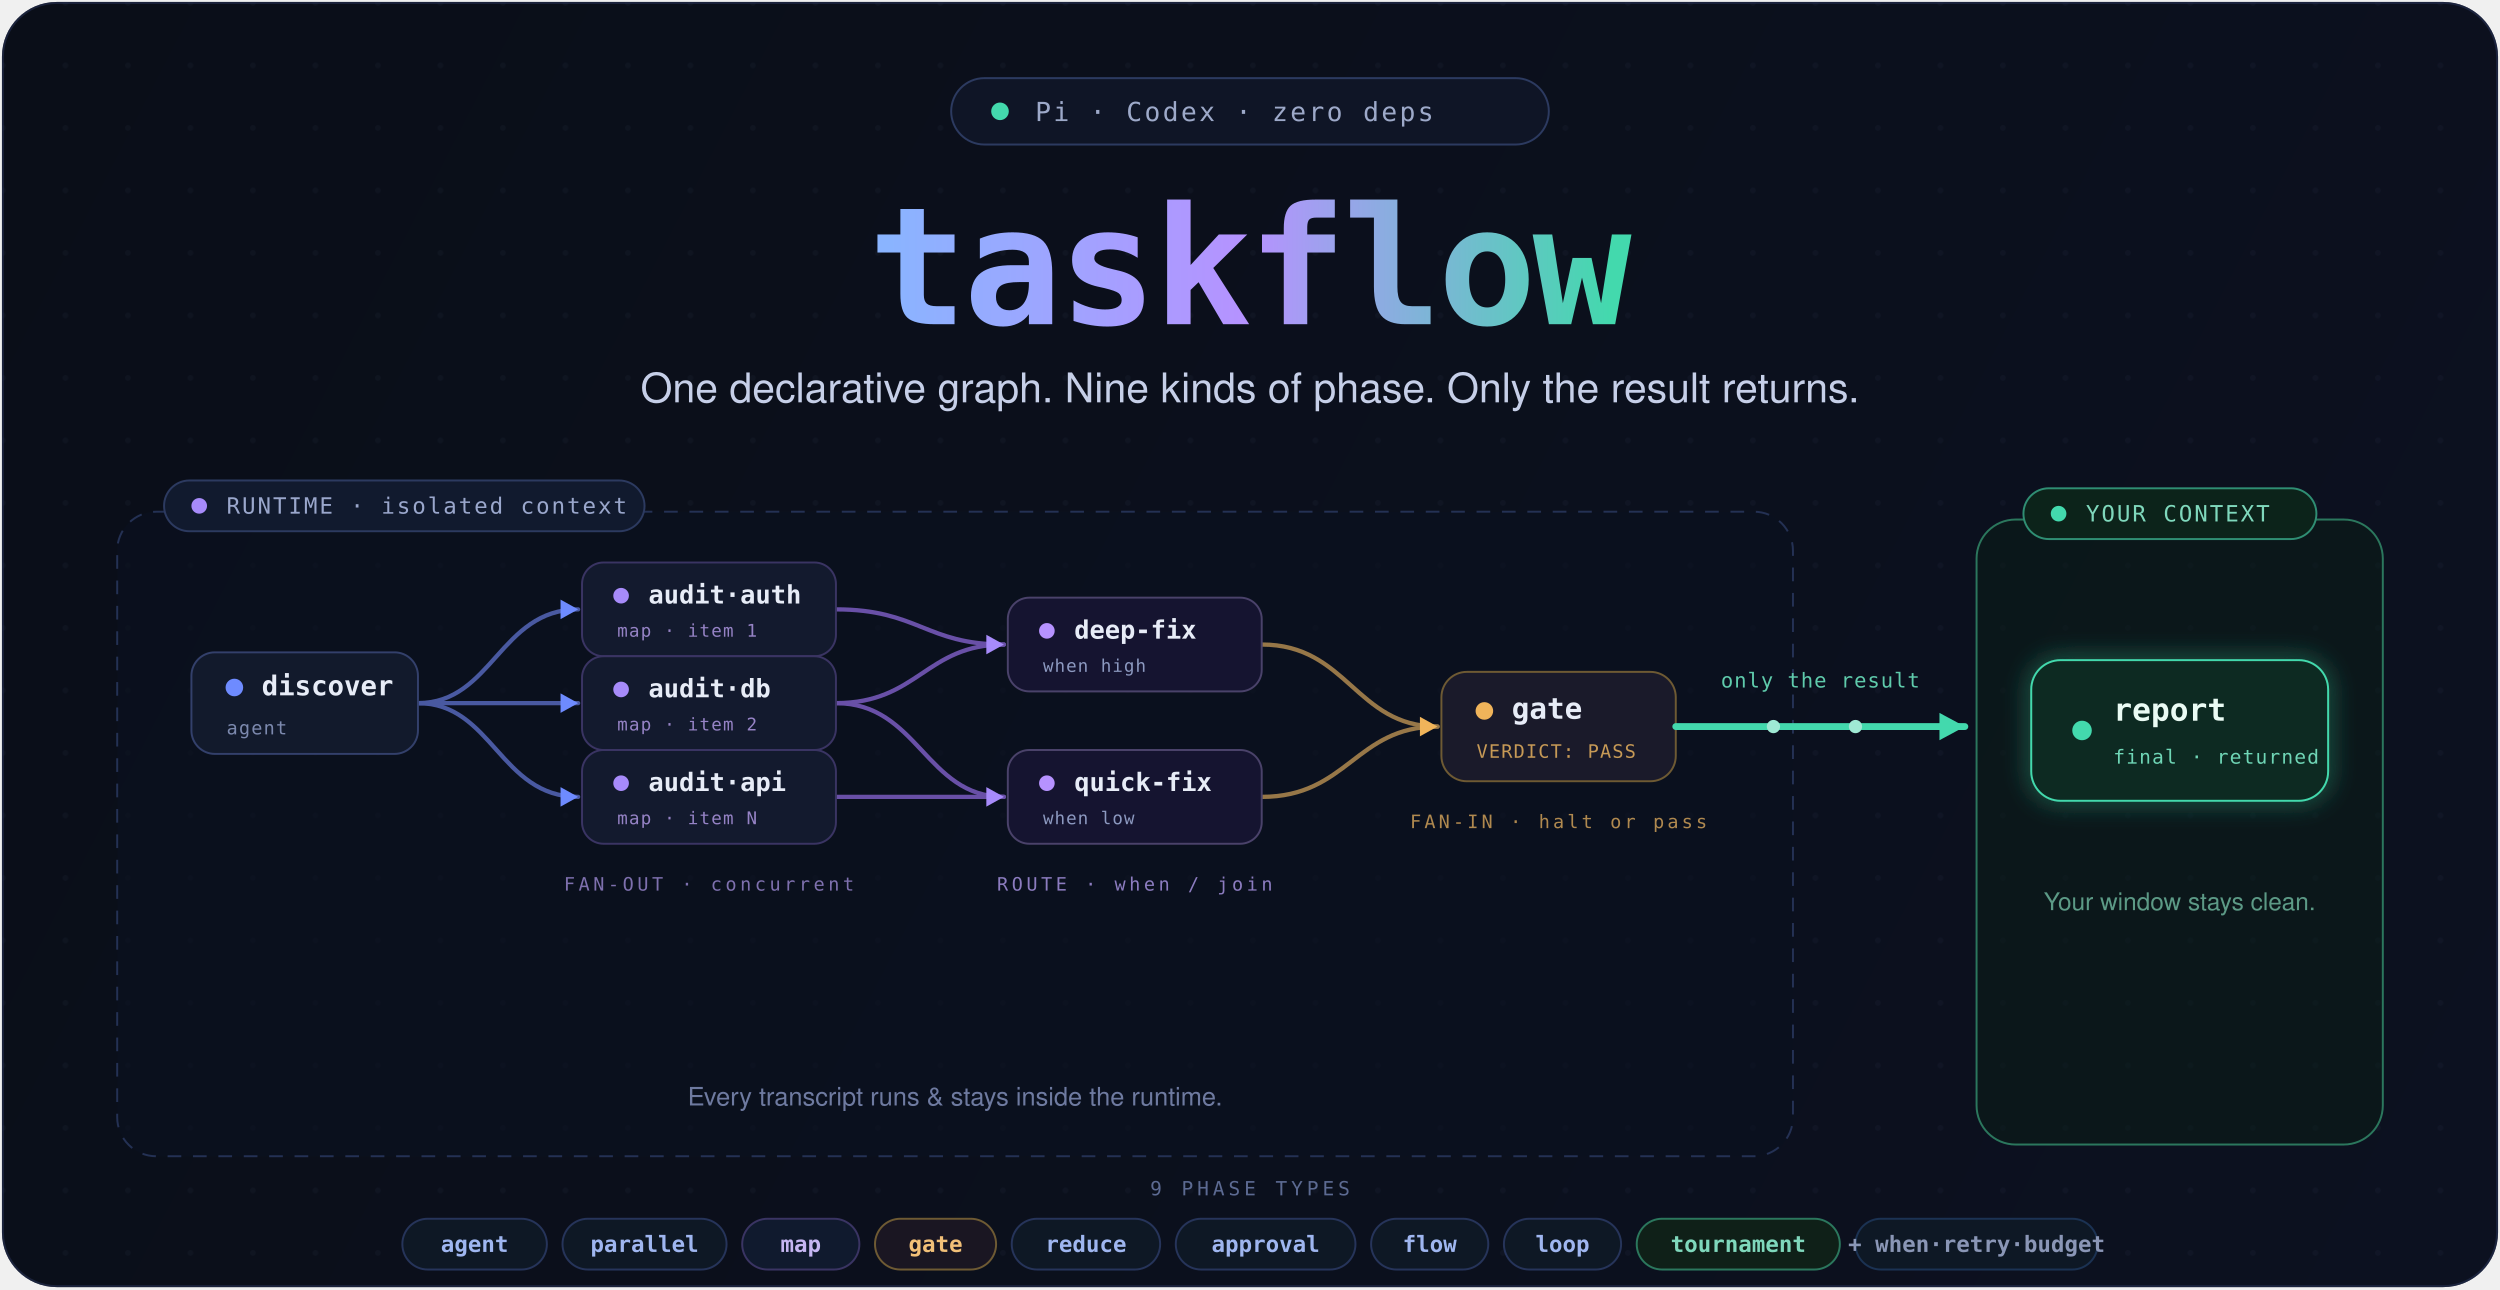
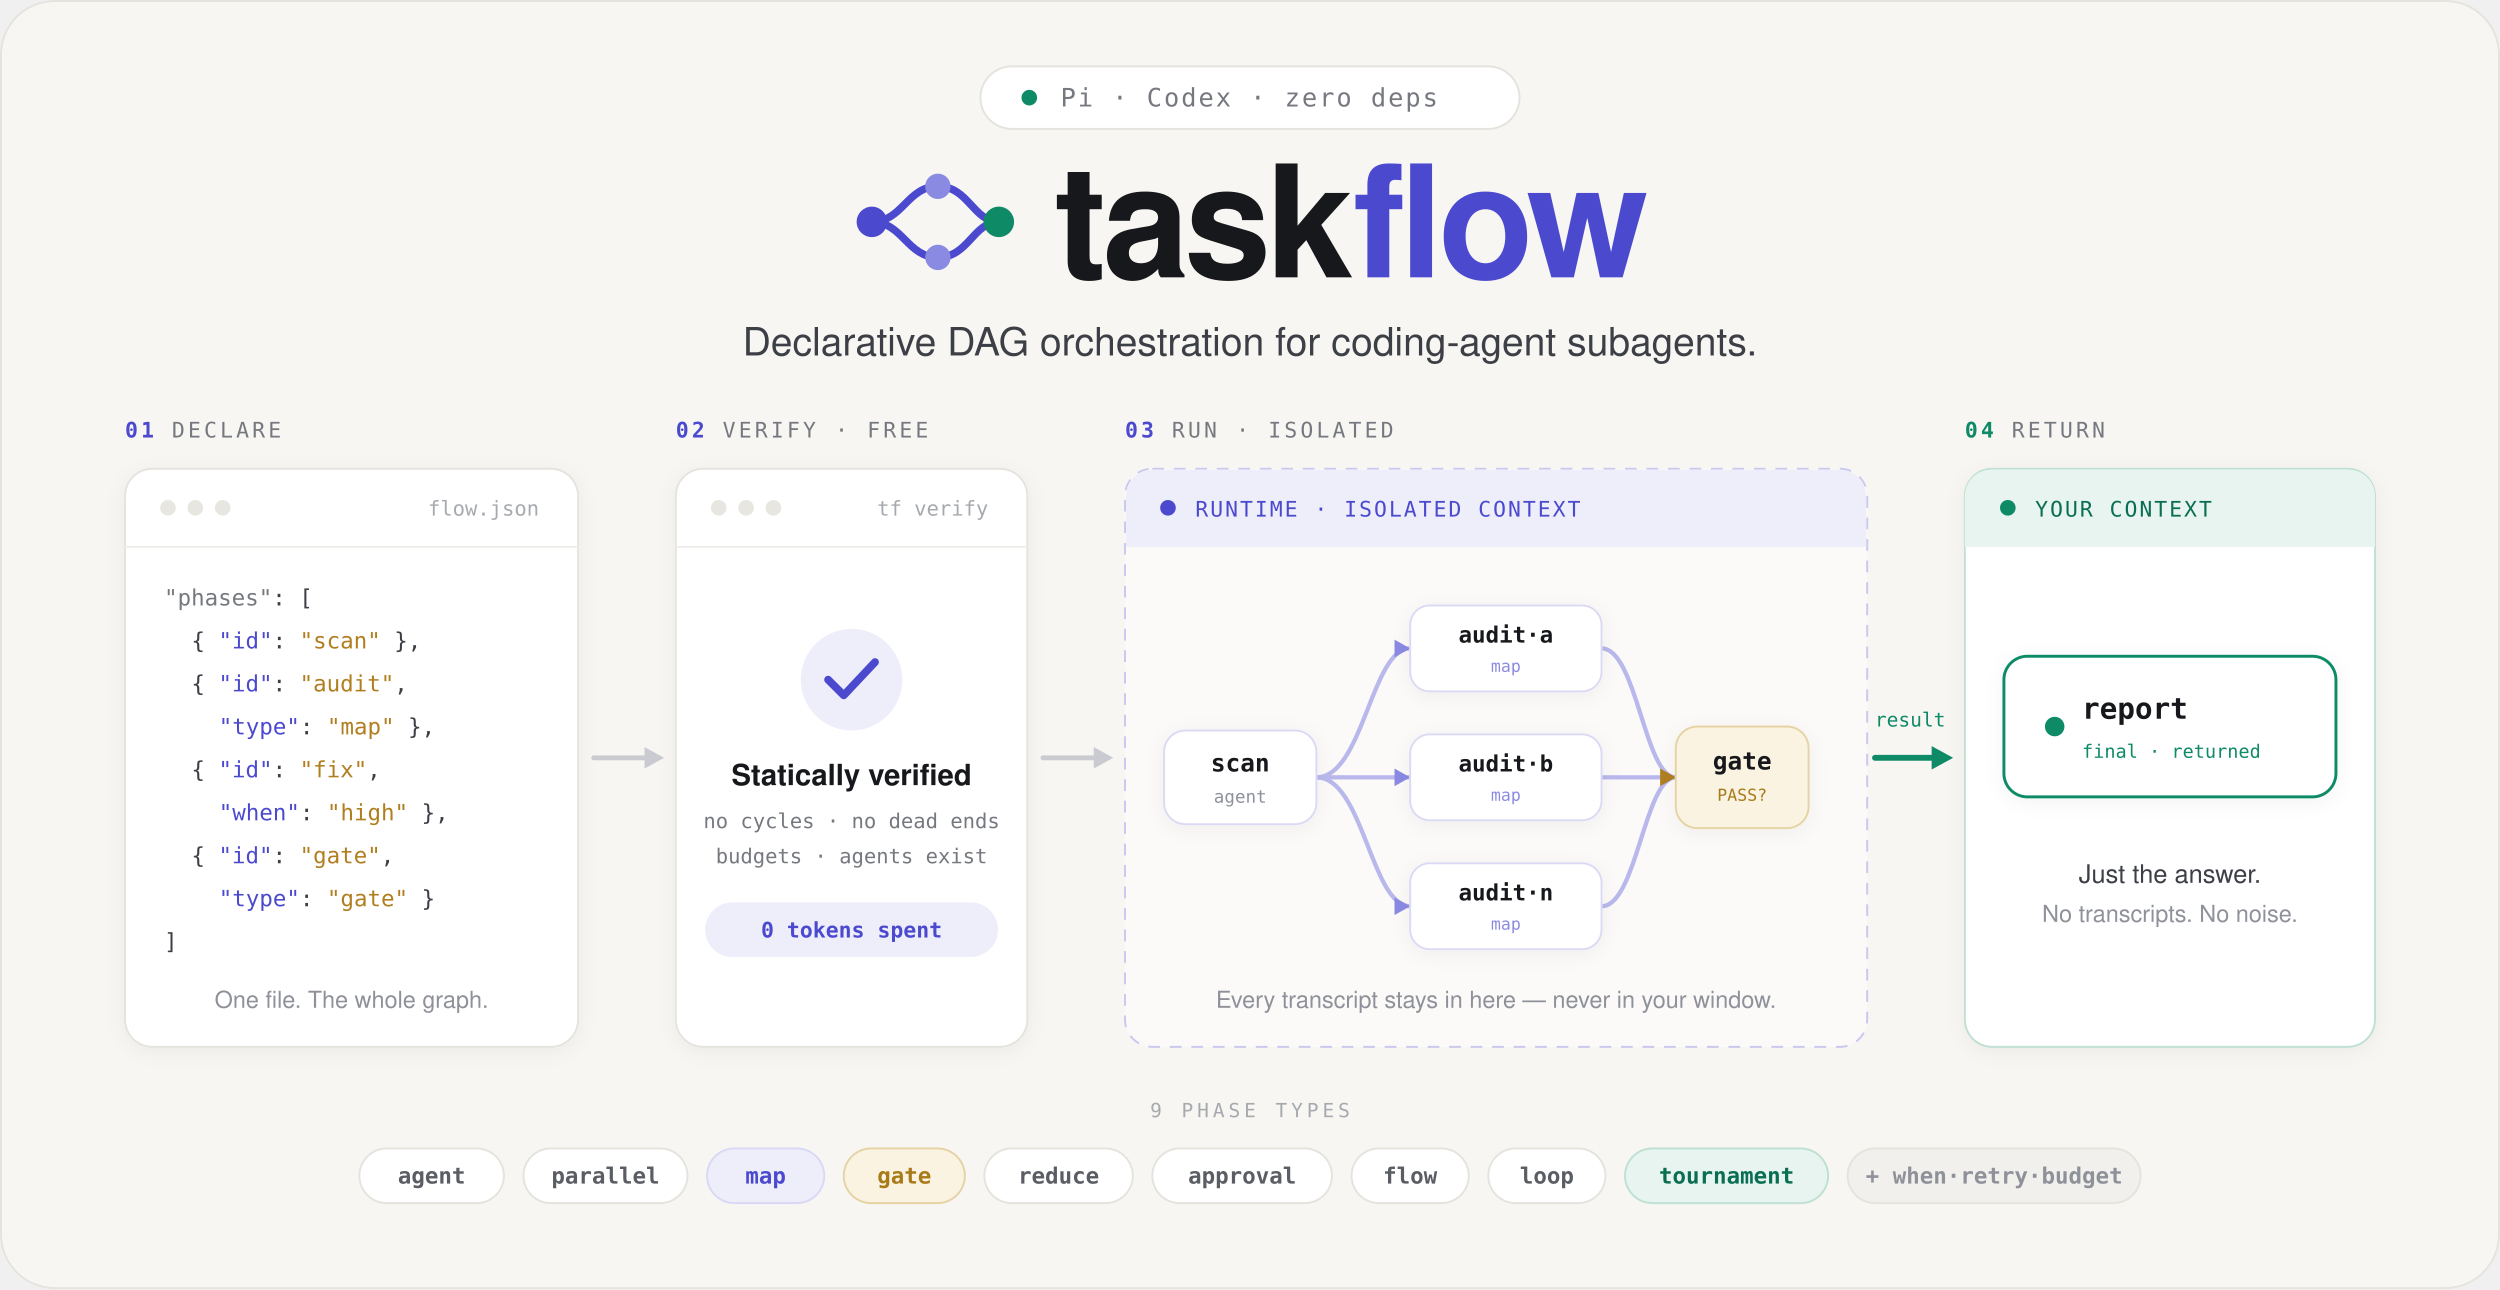
- <svg xmlns="http://www.w3.org/2000/svg" width="1280" height="660" viewBox="0 0 1280 660" fill="none" role="img" aria-label="taskflow — a declarative DAG of subagents: one source fans out, branches route conditionally, a gate guards quality, and only the final result returns to your context. 9 phase types, zero deps, runs on Pi and Codex.">
+ <svg xmlns="http://www.w3.org/2000/svg" width="1280" height="660" viewBox="0 0 1280 660" fill="none" role="img" aria-label="taskflow — declare one JSON graph, it is statically verified for zero tokens, runs isolated in the runtime, and only the final result returns to your context. 9 phase types, zero deps, runs on Pi and Codex.">
  <defs>
-     <linearGradient id="bg" x1="0" y1="0" x2="1280" y2="660" gradientUnits="userSpaceOnUse">
-       <stop offset="0" stop-color="#0A0E18" />
-       <stop offset="1" stop-color="#0C1120" />
-     </linearGradient>
-     <radialGradient id="glowL" cx="0" cy="0" r="1" gradientTransform="translate(300 400) scale(560 380)">
-       <stop offset="0" stop-color="#6E8BFF" stop-opacity="0.16" />
-       <stop offset="1" stop-color="#6E8BFF" stop-opacity="0" />
-     </radialGradient>
-     <radialGradient id="glowR" cx="0" cy="0" r="1" gradientTransform="translate(1120 440) scale(420 300)">
-       <stop offset="0" stop-color="#43D9AD" stop-opacity="0.18" />
-       <stop offset="1" stop-color="#43D9AD" stop-opacity="0" />
-     </radialGradient>
-     <linearGradient id="ti" x1="455" y1="0" x2="825" y2="0" gradientUnits="userSpaceOnUse">
-       <stop offset="0" stop-color="#8AB4FF" />
-       <stop offset="0.5" stop-color="#B692FF" />
-       <stop offset="1" stop-color="#43D9AD" />
-     </linearGradient>
-     <pattern id="dots" width="32" height="32" patternUnits="userSpaceOnUse">
-       <circle cx="1.5" cy="1.5" r="1.5" fill="#9FB0FF" fill-opacity="0.035" />
-     </pattern>
-     <filter id="glow" x="-40%" y="-40%" width="180%" height="180%">
-       <feGaussianBlur stdDeviation="6" result="b" />
-       <feMerge>
-         <feMergeNode in="b" />
-         <feMergeNode in="SourceGraphic" />
-       </feMerge>
+     <filter id="card" x="-20%" y="-20%" width="140%" height="140%">
+       <feDropShadow dx="0" dy="2" stdDeviation="5" flood-color="#1B1D29" flood-opacity="0.05" />
    </filter>
  </defs>
-   <rect x="1" y="1" width="1278" height="658" rx="28" fill="url(#bg)" />
-   <rect x="1" y="1" width="1278" height="658" rx="28" fill="url(#dots)" />
-   <rect x="1" y="1" width="1278" height="658" rx="28" fill="url(#glowL)" />
-   <rect x="1" y="1" width="1278" height="658" rx="28" fill="url(#glowR)" />
-   <rect x="1.5" y="1.5" width="1277" height="657" rx="27.5" stroke="#283357" stroke-opacity="0.55" />
-   <rect x="487" y="40" width="306" height="34" rx="17" fill="#0F1526" stroke="#2C3A60" />
-   <circle cx="512" cy="57" r="4.5" fill="#43D9AD" />
-   <text x="530" y="62" font-family="ui-monospace,'SF Mono',Menlo,monospace" font-size="13.5" letter-spacing="1.2" fill="#9DA9C9">Pi · Codex · zero deps</text>
-   <text x="640" y="166" text-anchor="middle" font-family="ui-monospace,'SF Mono','JetBrains Mono',Menlo,monospace" font-size="84" font-weight="700" letter-spacing="-2" fill="url(#ti)">taskflow</text>
-   <text x="640" y="206" text-anchor="middle" font-family="system-ui,'Segoe UI',Helvetica,Arial,sans-serif" font-size="21" font-weight="500" fill="#C6CFE8">One declarative graph. Nine kinds of phase. Only the result returns.</text>
-   <rect x="60" y="262" width="858" height="330" rx="20" fill="#0B111F" fill-opacity="0.62" stroke="#243154" stroke-dasharray="7 6" />
-   <rect x="84" y="246" width="246" height="26" rx="13" fill="#111A2E" stroke="#2C3A60" />
-   <circle cx="102" cy="259" r="4" fill="#A78BFA" />
-   <text x="116" y="263" font-family="ui-monospace,Menlo,monospace" font-size="11.5" letter-spacing="1" fill="#9AA7CC">RUNTIME · isolated context</text>
-   <g stroke="#5566B8" stroke-width="2.2" fill="none" stroke-linecap="round" opacity="0.85">
-     <path d="M214 360 C252 360, 256 312, 296 312" />
-     <path d="M214 360 C252 360, 256 360, 296 360" />
-     <path d="M214 360 C252 360, 256 408, 296 408" />
+   <rect width="1280" height="660" rx="28" fill="#F7F6F3" />
+   <rect x="0.5" y="0.5" width="1279" height="659" rx="27.5" stroke="#E5E3DD" />
+   <rect x="502" y="34" width="276" height="32" rx="16" fill="#FFFFFF" stroke="#E5E3DD" />
+   <circle cx="527" cy="50" r="4" fill="#0E8A66" />
+   <text x="543" y="54.5" font-family="'SF Mono',Menlo,monospace" font-size="13" letter-spacing="1" fill="#75787E">Pi · Codex · zero deps</text>
+   <g transform="translate(436,85) scale(1.3)">
+     <path d="M8 22 C20 22, 22 8, 34 8 M8 22 C20 22, 22 36, 34 36 M34 8 C46 8, 48 22, 58 22 M34 36 C46 36, 48 22, 58 22" stroke="#4B4ACF" stroke-width="3" fill="none" stroke-linecap="round" />
+     <circle cx="8" cy="22" r="6" fill="#4B4ACF" />
+     <circle cx="34" cy="8" r="5" fill="#8B8AE3" />
+     <circle cx="34" cy="36" r="5" fill="#8B8AE3" />
+     <circle cx="58" cy="22" r="6" fill="#0E8A66" />
  </g>
-   <g stroke="#7A5CC0" stroke-width="2.2" fill="none" stroke-linecap="round" opacity="0.85">
-     <path d="M428 312 C470 312, 474 330, 514 330" />
-     <path d="M428 360 C470 360, 474 330, 514 330" />
-     <path d="M428 408 C470 408, 474 408, 514 408" />
-     <path d="M428 360 C470 360, 474 408, 514 408" />
+   <text x="540" y="142" font-family="'Helvetica Neue',Helvetica,Arial,sans-serif" font-size="80" font-weight="700" letter-spacing="-2.5" fill="#17181C">task<tspan fill="#4B4ACF">flow</tspan>
+   </text>
+   <text x="640" y="182" text-anchor="middle" font-family="'Helvetica Neue',Helvetica,Arial,sans-serif" font-size="20" font-weight="500" fill="#3C3F45">Declarative DAG orchestration for coding-agent subagents.</text>
+   <g font-family="'SF Mono',Menlo,monospace" font-size="11" letter-spacing="1.6">
+     <text x="64" y="224" fill="#4B4ACF" font-weight="700">01</text>
+     <text x="88" y="224" fill="#75787E">DECLARE</text>
+     <text x="346" y="224" fill="#4B4ACF" font-weight="700">02</text>
+     <text x="370" y="224" fill="#75787E">VERIFY · FREE</text>
+     <text x="576" y="224" fill="#4B4ACF" font-weight="700">03</text>
+     <text x="600" y="224" fill="#75787E">RUN · ISOLATED</text>
+     <text x="1006" y="224" fill="#0E8A66" font-weight="700">04</text>
+     <text x="1030" y="224" fill="#75787E">RETURN</text>
  </g>
-   <g stroke="#B08A50" stroke-width="2.2" fill="none" stroke-linecap="round" opacity="0.85">
-     <path d="M646 330 C690 330, 694 372, 736 372" />
-     <path d="M646 408 C690 408, 694 372, 736 372" />
+   <g filter="url(#card)">
+     <rect x="64" y="240" width="232" height="296" rx="14" fill="#FFFFFF" stroke="#E5E3DD" />
  </g>
-   <g fill="#6E8BFF">
-     <path d="M296 312 l-9 -5 v10 z" />
-     <path d="M296 360 l-9 -5 v10 z" />
-     <path d="M296 408 l-9 -5 v10 z" />
+   <circle cx="86" cy="260" r="4" fill="#E8E6E1" />
+   <circle cx="100" cy="260" r="4" fill="#E8E6E1" />
+   <circle cx="114" cy="260" r="4" fill="#E8E6E1" />
+   <text x="276" y="264" text-anchor="end" font-family="'SF Mono',Menlo,monospace" font-size="10.5" fill="#A6A9AE">flow.json</text>
+   <line x1="64" y1="280" x2="296" y2="280" stroke="#EFEEE9" />
+   <g font-family="'SF Mono',Menlo,monospace" font-size="11.5" fill="#3C3F45">
+     <text x="84" y="310">
+       <tspan fill="#75787E">"phases"</tspan>: [</text>
+     <text x="98" y="332">{ <tspan fill="#4B4ACF">"id"</tspan>: <tspan fill="#B07E1E">"scan"</tspan> },</text>
+     <text x="98" y="354">{ <tspan fill="#4B4ACF">"id"</tspan>: <tspan fill="#B07E1E">"audit"</tspan>,</text>
+     <text x="112" y="376">
+       <tspan fill="#4B4ACF">"type"</tspan>: <tspan fill="#B07E1E">"map"</tspan> },</text>
+     <text x="98" y="398">{ <tspan fill="#4B4ACF">"id"</tspan>: <tspan fill="#B07E1E">"fix"</tspan>,</text>
+     <text x="112" y="420">
+       <tspan fill="#4B4ACF">"when"</tspan>: <tspan fill="#B07E1E">"high"</tspan> },</text>
+     <text x="98" y="442">{ <tspan fill="#4B4ACF">"id"</tspan>: <tspan fill="#B07E1E">"gate"</tspan>,</text>
+     <text x="112" y="464">
+       <tspan fill="#4B4ACF">"type"</tspan>: <tspan fill="#B07E1E">"gate"</tspan> }</text>
+     <text x="84" y="486">]</text>
  </g>
-   <g fill="#A78BFA">
-     <path d="M514 330 l-9 -5 v10 z" />
-     <path d="M514 408 l-9 -5 v10 z" />
+   <text x="180" y="516" text-anchor="middle" font-family="'Helvetica Neue',Helvetica,Arial,sans-serif" font-size="12" fill="#8E9199">One file. The whole graph.</text>
+   <path d="M304 388 H332" stroke="#C9CBD1" stroke-width="2.5" stroke-linecap="round" />
+   <path d="M340 388 l-10 -5.5 v11 z" fill="#C9CBD1" />
+   <g filter="url(#card)">
+     <rect x="346" y="240" width="180" height="296" rx="14" fill="#FFFFFF" stroke="#E5E3DD" />
  </g>
-   <g fill="#F0B45A">
-     <path d="M736 372 l-9 -5 v10 z" />
+   <circle cx="368" cy="260" r="4" fill="#E8E6E1" />
+   <circle cx="382" cy="260" r="4" fill="#E8E6E1" />
+   <circle cx="396" cy="260" r="4" fill="#E8E6E1" />
+   <text x="506" y="264" text-anchor="end" font-family="'SF Mono',Menlo,monospace" font-size="10.5" fill="#A6A9AE">tf verify</text>
+   <line x1="346" y1="280" x2="526" y2="280" stroke="#EFEEE9" />
+   <circle cx="436" cy="348" r="26" fill="#EEEEFB" />
+   <path d="M424 348 l8 8 l16 -17" stroke="#4B4ACF" stroke-width="4" fill="none" stroke-linecap="round" stroke-linejoin="round" />
+   <text x="436" y="402" text-anchor="middle" font-family="'Helvetica Neue',Helvetica,Arial,sans-serif" font-size="15" font-weight="600" fill="#17181C">Statically verified</text>
+   <g font-family="'SF Mono',Menlo,monospace" font-size="10.5" fill="#75787E" text-anchor="middle">
+     <text x="436" y="424">no cycles · no dead ends</text>
+     <text x="436" y="442">budgets · agents exist</text>
  </g>
-   <rect x="98" y="334" width="116" height="52" rx="12" fill="#121A2C" stroke="#33406B" />
-   <circle cx="120" cy="352" r="4.5" fill="#6E8BFF" />
-   <text x="134" y="356" font-family="ui-monospace,Menlo,monospace" font-size="14" font-weight="700" fill="#E7ECF7">discover</text>
-   <text x="116" y="376" font-family="ui-monospace,Menlo,monospace" font-size="9.5" letter-spacing="0.6" fill="#7C89AE">agent</text>
-   <g>
-     <rect x="298" y="288" width="130" height="48" rx="11" fill="#131A2E" stroke="#3A3463" />
-     <circle cx="318" cy="305" r="4" fill="#A78BFA" />
-     <text x="332" y="309" font-family="ui-monospace,Menlo,monospace" font-size="13" font-weight="700" fill="#E7ECF7">audit·auth</text>
-     <text x="316" y="326" font-family="ui-monospace,Menlo,monospace" font-size="9" letter-spacing="0.6" fill="#9683C6">map · item 1</text>
+   <rect x="361" y="462" width="150" height="28" rx="14" fill="#EEEEFB" />
+   <text x="436" y="480" text-anchor="middle" font-family="'SF Mono',Menlo,monospace" font-size="11" font-weight="700" fill="#4B4ACF">0 tokens spent</text>
+   <path d="M534 388 H562" stroke="#C9CBD1" stroke-width="2.5" stroke-linecap="round" />
+   <path d="M570 388 l-10 -5.5 v11 z" fill="#C9CBD1" />
+   <rect x="576" y="240" width="380" height="296" rx="14" fill="#FBFAF8" stroke="#C9C8EF" stroke-dasharray="6 5" />
+   <path d="M590 240.5 h352 a13.5 13.5 0 0 1 13.5 13.5 v26 h-379 v-26 a13.5 13.5 0 0 1 13.5 -13.5 z" fill="#EEEEFB" />
+   <circle cx="598" cy="260" r="4" fill="#4B4ACF" />
+   <text x="612" y="264.5" font-family="'SF Mono',Menlo,monospace" font-size="11" letter-spacing="1" fill="#4B4ACF">RUNTIME · ISOLATED CONTEXT</text>
+   <g stroke="#B9B8EC" stroke-width="2.2" fill="none" stroke-linecap="round">
+     <path d="M674 398 C698 398, 702 332, 722 332" />
+     <path d="M674 398 H722" />
+     <path d="M674 398 C698 398, 702 464, 722 464" />
+     <path d="M820 332 C838 332, 842 398, 858 398" />
+     <path d="M820 398 H858" />
+     <path d="M820 464 C838 464, 842 398, 858 398" />
  </g>
-   <g>
-     <rect x="298" y="336" width="130" height="48" rx="11" fill="#131A2E" stroke="#3A3463" />
-     <circle cx="318" cy="353" r="4" fill="#A78BFA" />
-     <text x="332" y="357" font-family="ui-monospace,Menlo,monospace" font-size="13" font-weight="700" fill="#E7ECF7">audit·db</text>
-     <text x="316" y="374" font-family="ui-monospace,Menlo,monospace" font-size="9" letter-spacing="0.6" fill="#9683C6">map · item 2</text>
+   <g fill="#8B8AE3">
+     <path d="M722 332 l-8 -4.5 v9 z" />
+     <path d="M722 398 l-8 -4.5 v9 z" />
+     <path d="M722 464 l-8 -4.5 v9 z" />
  </g>
-   <g>
-     <rect x="298" y="384" width="130" height="48" rx="11" fill="#131A2E" stroke="#3A3463" />
-     <circle cx="318" cy="401" r="4" fill="#A78BFA" />
-     <text x="332" y="405" font-family="ui-monospace,Menlo,monospace" font-size="13" font-weight="700" fill="#E7ECF7">audit·api</text>
-     <text x="316" y="422" font-family="ui-monospace,Menlo,monospace" font-size="9" letter-spacing="0.6" fill="#9683C6">map · item N</text>
+   <path d="M858 398 l-8 -4.5 v9 z" fill="#B07E1E" />
+   <g filter="url(#card)">
+     <rect x="596" y="374" width="78" height="48" rx="11" fill="#FFFFFF" stroke="#DBDAF4" />
  </g>
-   <text x="363" y="456" text-anchor="middle" font-family="ui-monospace,Menlo,monospace" font-size="9.5" letter-spacing="1.8" fill="#7E70AE">FAN-OUT · concurrent</text>
-   <g>
-     <rect x="516" y="306" width="130" height="48" rx="11" fill="#151430" stroke="#4A426A" />
-     <circle cx="536" cy="323" r="4" fill="#B692FF" />
-     <text x="550" y="327" font-family="ui-monospace,Menlo,monospace" font-size="13" font-weight="700" fill="#E7ECF7">deep-fix</text>
-     <text x="534" y="344" font-family="ui-monospace,Menlo,monospace" font-size="9" letter-spacing="0.5" fill="#8C99C0">when high</text>
+   <text x="635" y="395" text-anchor="middle" font-family="'SF Mono',Menlo,monospace" font-size="12.5" font-weight="700" fill="#17181C">scan</text>
+   <text x="635" y="411" text-anchor="middle" font-family="'SF Mono',Menlo,monospace" font-size="9" fill="#8E9199">agent</text>
+   <g filter="url(#card)">
+     <rect x="722" y="310" width="98" height="44" rx="10" fill="#FFFFFF" stroke="#DBDAF4" />
+     <rect x="722" y="376" width="98" height="44" rx="10" fill="#FFFFFF" stroke="#DBDAF4" />
+     <rect x="722" y="442" width="98" height="44" rx="10" fill="#FFFFFF" stroke="#DBDAF4" />
  </g>
-   <g>
-     <rect x="516" y="384" width="130" height="48" rx="11" fill="#151430" stroke="#4A426A" />
-     <circle cx="536" cy="401" r="4" fill="#B692FF" />
-     <text x="550" y="405" font-family="ui-monospace,Menlo,monospace" font-size="13" font-weight="700" fill="#E7ECF7">quick-fix</text>
-     <text x="534" y="422" font-family="ui-monospace,Menlo,monospace" font-size="9" letter-spacing="0.5" fill="#8C99C0">when low</text>
+   <g font-family="'SF Mono',Menlo,monospace" font-size="11.5" font-weight="700" fill="#17181C" text-anchor="middle">
+     <text x="771" y="329">audit·a</text>
+     <text x="771" y="395">audit·b</text>
+     <text x="771" y="461">audit·n</text>
  </g>
-   <text x="581" y="456" text-anchor="middle" font-family="ui-monospace,Menlo,monospace" font-size="9.5" letter-spacing="1.8" fill="#8C7CC0">ROUTE · when / join</text>
-   <rect x="738" y="344" width="120" height="56" rx="13" fill="#1A1A2A" stroke="#6E5A33" />
-   <circle cx="760" cy="364" r="4.5" fill="#F0B45A" />
-   <text x="774" y="368" font-family="ui-monospace,Menlo,monospace" font-size="15" font-weight="700" fill="#E7ECF7">gate</text>
-   <text x="756" y="388" font-family="ui-monospace,Menlo,monospace" font-size="9.5" letter-spacing="0.6" fill="#C79A56">VERDICT: PASS</text>
-   <text x="798" y="424" text-anchor="middle" font-family="ui-monospace,Menlo,monospace" font-size="9.5" letter-spacing="1.6" fill="#B0894F">FAN-IN · halt or pass</text>
-   <text x="489" y="566" text-anchor="middle" font-family="system-ui,'Segoe UI',Helvetica,Arial,sans-serif" font-size="13" fill="#6E7AA0">Every transcript runs &amp; stays inside the runtime.</text>
-   <path d="M858 372 C912 372, 944 372, 1006 372" stroke="#43D9AD" stroke-width="3.5" fill="none" stroke-linecap="round" />
-   <path d="M1006 372 l-13 -7 v14 z" fill="#43D9AD" />
-   <circle cx="908" cy="372" r="3.4" fill="#9FE9D4" />
-   <circle cx="950" cy="372" r="3.4" fill="#9FE9D4" />
-   <text x="932" y="352" text-anchor="middle" font-family="ui-monospace,Menlo,monospace" font-size="10.5" letter-spacing="0.5" fill="#5FCBAC">only the result</text>
-   <rect x="1012" y="266" width="208" height="320" rx="20" fill="#0A1F17" fill-opacity="0.5" stroke="#2B775D" />
-   <rect x="1036" y="250" width="150" height="26" rx="13" fill="#0C231A" stroke="#2F8E73" />
-   <circle cx="1054" cy="263" r="4" fill="#43D9AD" />
-   <text x="1068" y="267" font-family="ui-monospace,Menlo,monospace" font-size="11.5" letter-spacing="1" fill="#7FD8BC">YOUR CONTEXT</text>
-   <g filter="url(#glow)">
-     <rect x="1040" y="338" width="152" height="72" rx="15" fill="#0E2A20" stroke="#43D9AD" />
+   <g font-family="'SF Mono',Menlo,monospace" font-size="8.5" fill="#8B8AE3" text-anchor="middle">
+     <text x="771" y="344">map</text>
+     <text x="771" y="410">map</text>
+     <text x="771" y="476">map</text>
  </g>
-   <circle cx="1066" cy="374" r="5" fill="#43D9AD" />
-   <text x="1082" y="369" font-family="ui-monospace,Menlo,monospace" font-size="16" font-weight="700" fill="#EAFBF4">report</text>
-   <text x="1082" y="391" font-family="ui-monospace,Menlo,monospace" font-size="10" letter-spacing="0.6" fill="#6FD6B6">final · returned</text>
-   <text x="1116" y="466" text-anchor="middle" font-family="system-ui,'Segoe UI',Helvetica,Arial,sans-serif" font-size="12.5" fill="#5C9A86">Your window stays clean.</text>
-   <text x="640" y="612" text-anchor="middle" font-family="ui-monospace,Menlo,monospace" font-size="10" letter-spacing="2" fill="#5C6A92">9 PHASE TYPES</text>
-   <g font-family="ui-monospace,Menlo,monospace" font-size="11.5" font-weight="600" text-anchor="middle">
-     <rect x="206" y="624" width="74" height="26" rx="13" fill="#0E1825" stroke="#26345A" />
-     <text x="243" y="641" fill="#9FB6F0">agent</text>
-     <rect x="288" y="624" width="84" height="26" rx="13" fill="#0E1825" stroke="#26345A" />
-     <text x="330" y="641" fill="#9FB6F0">parallel</text>
-     <rect x="380" y="624" width="60" height="26" rx="13" fill="#101a2e" stroke="#3A3463" />
-     <text x="410" y="641" fill="#C6B6F2">map</text>
-     <rect x="448" y="624" width="62" height="26" rx="13" fill="#1A1622" stroke="#6E5A33" />
-     <text x="479" y="641" fill="#F2C078">gate</text>
-     <rect x="518" y="624" width="76" height="26" rx="13" fill="#0E1825" stroke="#26345A" />
-     <text x="556" y="641" fill="#9FB6F0">reduce</text>
-     <rect x="602" y="624" width="92" height="26" rx="13" fill="#0E1825" stroke="#26345A" />
-     <text x="648" y="641" fill="#9FB6F0">approval</text>
-     <rect x="702" y="624" width="60" height="26" rx="13" fill="#0E1825" stroke="#26345A" />
-     <text x="732" y="641" fill="#9FB6F0">flow</text>
-     <rect x="770" y="624" width="60" height="26" rx="13" fill="#0E1825" stroke="#26345A" />
-     <text x="800" y="641" fill="#9FB6F0">loop</text>
-     <rect x="838" y="624" width="104" height="26" rx="13" fill="#0F2018" stroke="#2B775D" />
-     <text x="890" y="641" fill="#7FD8BC">tournament</text>
-     <rect x="950" y="624" width="124" height="26" rx="13" fill="#0E1825" stroke="#1B3253" />
-     <text x="1012" y="641" fill="#8A96B6">+ when·retry·budget</text>
+   <g filter="url(#card)">
+     <rect x="858" y="372" width="68" height="52" rx="11" fill="#FAF3E2" stroke="#E6D3A4" />
+   </g>
+   <text x="892" y="394" text-anchor="middle" font-family="'SF Mono',Menlo,monospace" font-size="12.5" font-weight="700" fill="#17181C">gate</text>
+   <text x="892" y="410" text-anchor="middle" font-family="'SF Mono',Menlo,monospace" font-size="8.5" fill="#A87A18">PASS?</text>
+   <text x="766" y="516" text-anchor="middle" font-family="'Helvetica Neue',Helvetica,Arial,sans-serif" font-size="12" fill="#8E9199">Every transcript stays in here — never in your window.</text>
+   <path d="M960 388 H992" stroke="#0E8A66" stroke-width="3" stroke-linecap="round" />
+   <path d="M1000 388 l-11 -6 v12 z" fill="#0E8A66" />
+   <text x="978" y="372" text-anchor="middle" font-family="'SF Mono',Menlo,monospace" font-size="10" fill="#0E8A66">result</text>
+   <g filter="url(#card)">
+     <rect x="1006" y="240" width="210" height="296" rx="14" fill="#FFFFFF" stroke="#BFE0D2" />
+   </g>
+   <path d="M1019.5 240.5 h183 a13.5 13.5 0 0 1 13.5 13.5 v26 h-210 v-26 a13.5 13.5 0 0 1 13.5 -13.5 z" fill="#E7F4EF" />
+   <circle cx="1028" cy="260" r="4" fill="#0E8A66" />
+   <text x="1042" y="264.5" font-family="'SF Mono',Menlo,monospace" font-size="11" letter-spacing="1" fill="#0A6E52">YOUR CONTEXT</text>
+   <g filter="url(#card)">
+     <rect x="1026" y="336" width="170" height="72" rx="12" fill="#FFFFFF" stroke="#0E8A66" stroke-width="1.5" />
+   </g>
+   <circle cx="1052" cy="372" r="5" fill="#0E8A66" />
+   <text x="1066" y="368" font-family="'SF Mono',Menlo,monospace" font-size="15" font-weight="700" fill="#17181C">report</text>
+   <text x="1066" y="388" font-family="'SF Mono',Menlo,monospace" font-size="9.5" fill="#0E8A66">final · returned</text>
+   <text x="1111" y="452" text-anchor="middle" font-family="'Helvetica Neue',Helvetica,Arial,sans-serif" font-size="13" font-weight="500" fill="#3C3F45">Just the answer.</text>
+   <text x="1111" y="472" text-anchor="middle" font-family="'Helvetica Neue',Helvetica,Arial,sans-serif" font-size="12" fill="#8E9199">No transcripts. No noise.</text>
+   <text x="640" y="572" text-anchor="middle" font-family="'SF Mono',Menlo,monospace" font-size="10" letter-spacing="2" fill="#A6A9AE">9 PHASE TYPES</text>
+   <g font-family="'SF Mono',Menlo,monospace" font-size="11.5" font-weight="600" text-anchor="middle">
+     <rect x="184" y="588" width="74" height="28" rx="14" fill="#FFFFFF" stroke="#E5E3DD" />
+     <text x="221" y="606" fill="#5A5D63">agent</text>
+     <rect x="268" y="588" width="84" height="28" rx="14" fill="#FFFFFF" stroke="#E5E3DD" />
+     <text x="310" y="606" fill="#5A5D63">parallel</text>
+     <rect x="362" y="588" width="60" height="28" rx="14" fill="#EEEEFB" stroke="#D9D8F5" />
+     <text x="392" y="606" fill="#4B4ACF">map</text>
+     <rect x="432" y="588" width="62" height="28" rx="14" fill="#FAF3E2" stroke="#E6D3A4" />
+     <text x="463" y="606" fill="#A87A18">gate</text>
+     <rect x="504" y="588" width="76" height="28" rx="14" fill="#FFFFFF" stroke="#E5E3DD" />
+     <text x="542" y="606" fill="#5A5D63">reduce</text>
+     <rect x="590" y="588" width="92" height="28" rx="14" fill="#FFFFFF" stroke="#E5E3DD" />
+     <text x="636" y="606" fill="#5A5D63">approval</text>
+     <rect x="692" y="588" width="60" height="28" rx="14" fill="#FFFFFF" stroke="#E5E3DD" />
+     <text x="722" y="606" fill="#5A5D63">flow</text>
+     <rect x="762" y="588" width="60" height="28" rx="14" fill="#FFFFFF" stroke="#E5E3DD" />
+     <text x="792" y="606" fill="#5A5D63">loop</text>
+     <rect x="832" y="588" width="104" height="28" rx="14" fill="#E7F4EF" stroke="#BFE0D2" />
+     <text x="884" y="606" fill="#0A6E52">tournament</text>
+     <rect x="946" y="588" width="150" height="28" rx="14" fill="#F1F0EC" stroke="#E5E3DD" />
+     <text x="1021" y="606" fill="#8E9199">+ when·retry·budget</text>
  </g>
</svg>
